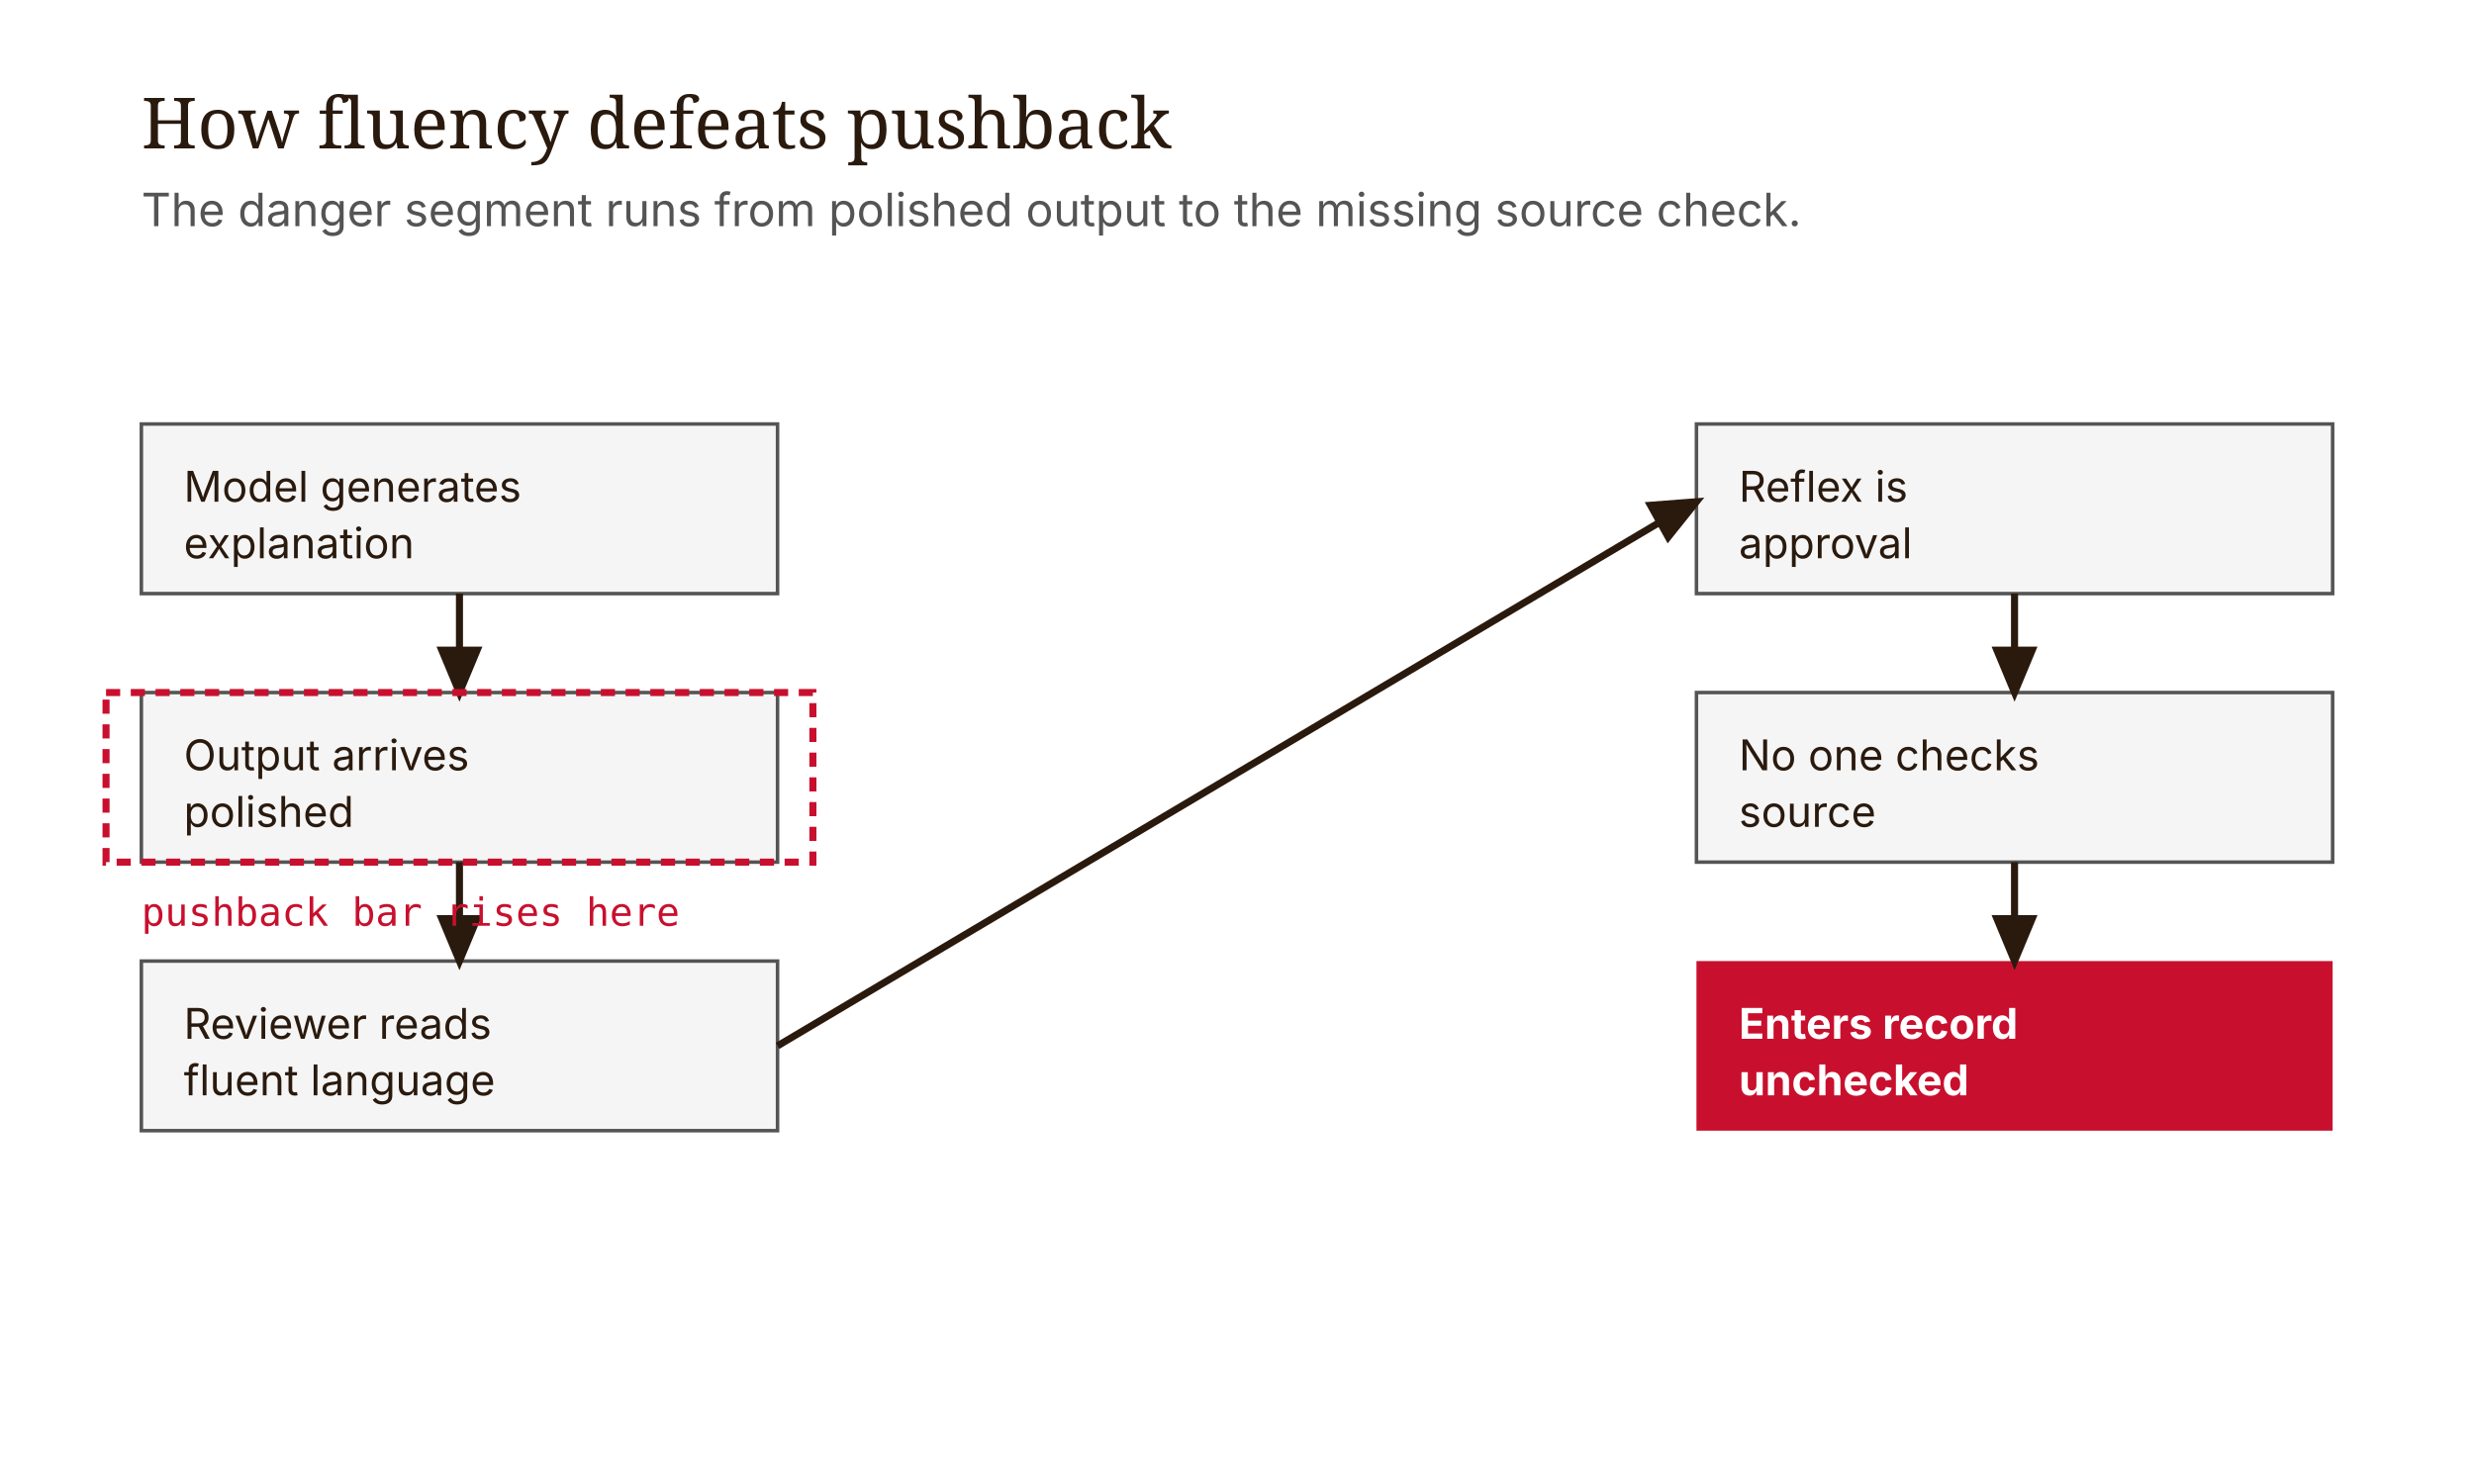
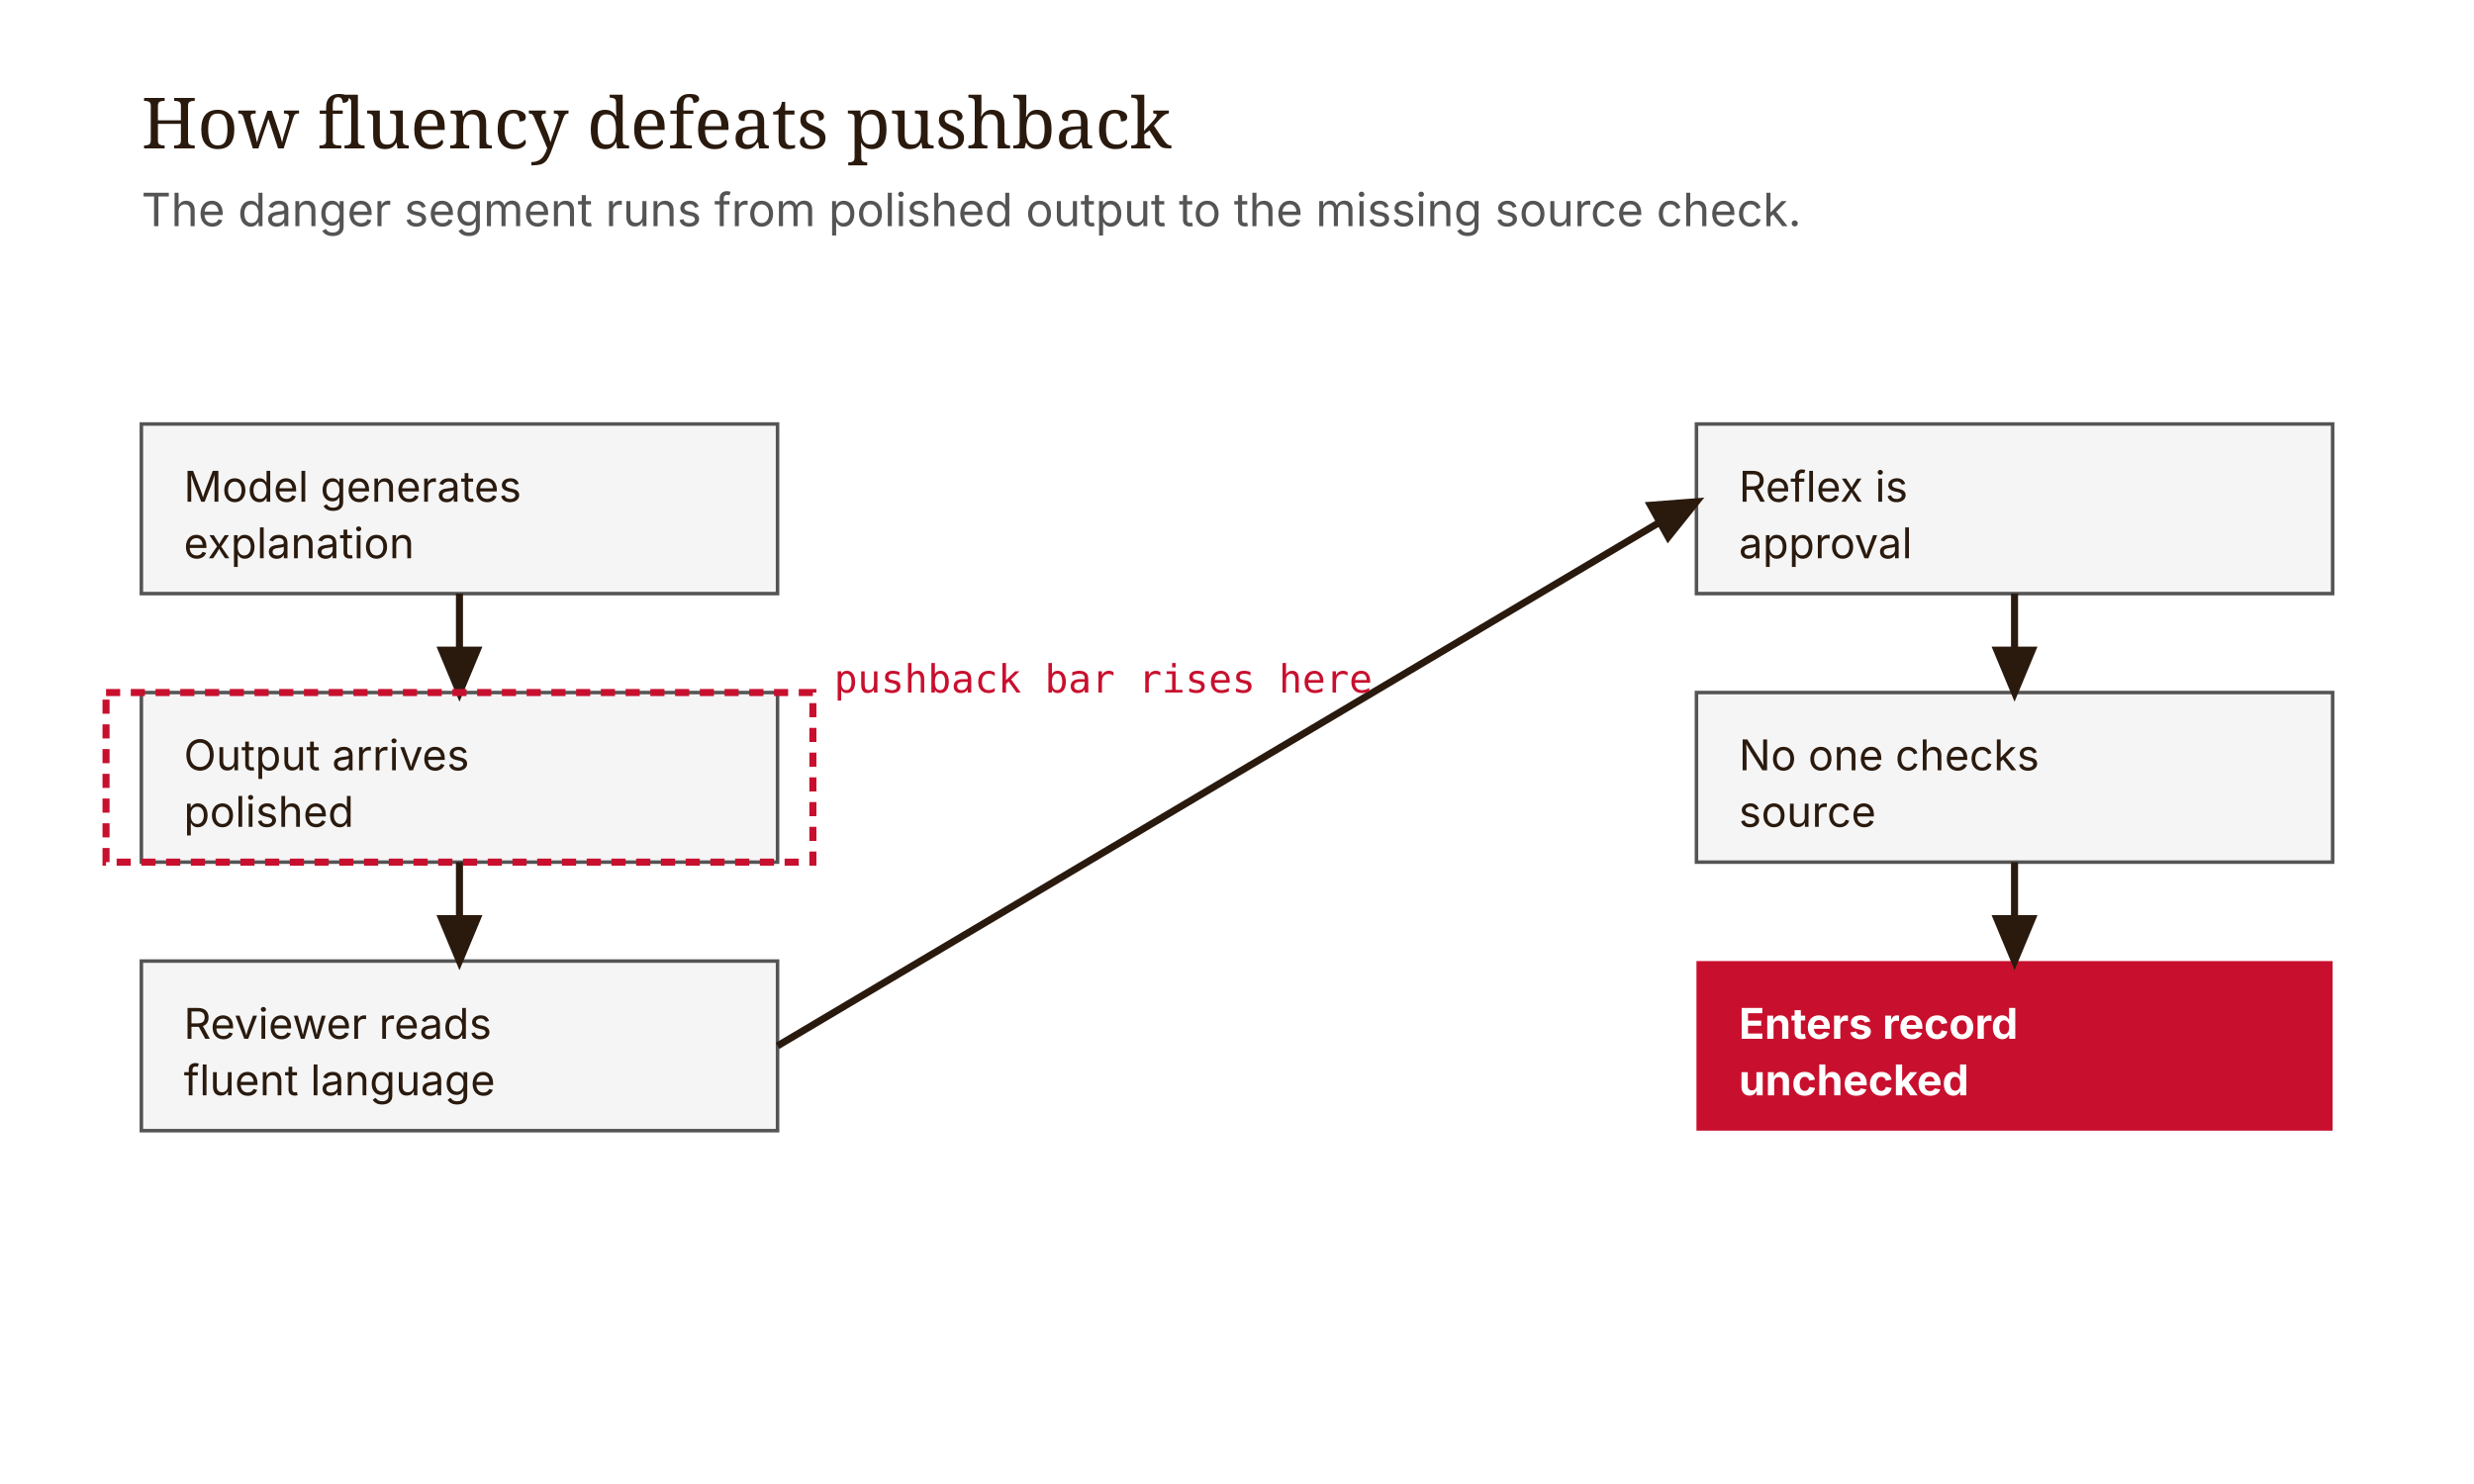
<svg xmlns="http://www.w3.org/2000/svg" viewBox="0 0 700 420" role="img" aria-labelledby="t3 d3" font-family="'Inter', sans-serif">
  <rect width="700" height="420" fill="#FFFFFF" />
  <text x="40" y="42" font-size="20" font-family="'EB Garamond', Georgia, serif" fill="#2a1a0e">How fluency defeats pushback</text>
  <text x="40" y="64" font-size="13" fill="#545454">The danger segment runs from polished output to the missing source check.</text>
  <g font-size="12" fill="#2a1a0e">
    <rect x="40" y="120" width="180" height="48" fill="#F5F5F5" stroke="#545454" stroke-width="1" />
    <text x="52" y="142">Model generates</text>
    <text x="52" y="158">explanation</text>
    <rect x="40" y="196" width="180" height="48" fill="#F5F5F5" stroke="#545454" stroke-width="1" />
    <text x="52" y="218">Output arrives</text>
    <text x="52" y="234">polished</text>
    <rect x="40" y="272" width="180" height="48" fill="#F5F5F5" stroke="#545454" stroke-width="1" />
    <text x="52" y="294">Reviewer reads</text>
    <text x="52" y="310">fluent language</text>
    <rect x="480" y="120" width="180" height="48" fill="#F5F5F5" stroke="#545454" stroke-width="1" />
    <text x="492" y="142">Reflex is</text>
    <text x="492" y="158">approval</text>
    <rect x="480" y="196" width="180" height="48" fill="#F5F5F5" stroke="#545454" stroke-width="1" />
    <text x="492" y="218">No one checks</text>
    <text x="492" y="234">source</text>
    <rect x="480" y="272" width="180" height="48" fill="#C8102E" />
    <text x="492" y="294" fill="#FFFFFF" font-weight="700">Enters record</text>
    <text x="492" y="310" fill="#FFFFFF" font-weight="700">unchecked</text>
  </g>
  <g stroke="#2a1a0e" stroke-width="2" fill="#2a1a0e">
    <line x1="130" y1="168" x2="130" y2="190" />
    <polygon points="130,196 125,184 135,184" />
    <line x1="130" y1="244" x2="130" y2="266" />
    <polygon points="130,272 125,260 135,260" />
    <line x1="220" y1="296" x2="476" y2="144" />
    <polygon points="480,142 467,143 472,152" />
    <line x1="570" y1="168" x2="570" y2="190" />
    <polygon points="570,196 565,184 575,184" />
    <line x1="570" y1="244" x2="570" y2="266" />
    <polygon points="570,272 565,260 575,260" />
  </g>
  <rect x="30" y="196" width="200" height="48" fill="none" stroke="#C8102E" stroke-width="2" stroke-dasharray="4 3" />
-   <text x="40" y="262" font-size="11" font-family="'JetBrains Mono', monospace" fill="#C8102E">pushback bar rises here</text>
+   <text x="236" y="196" font-size="11" font-family="'JetBrains Mono', monospace" fill="#C8102E">pushback bar rises here</text>
</svg>
